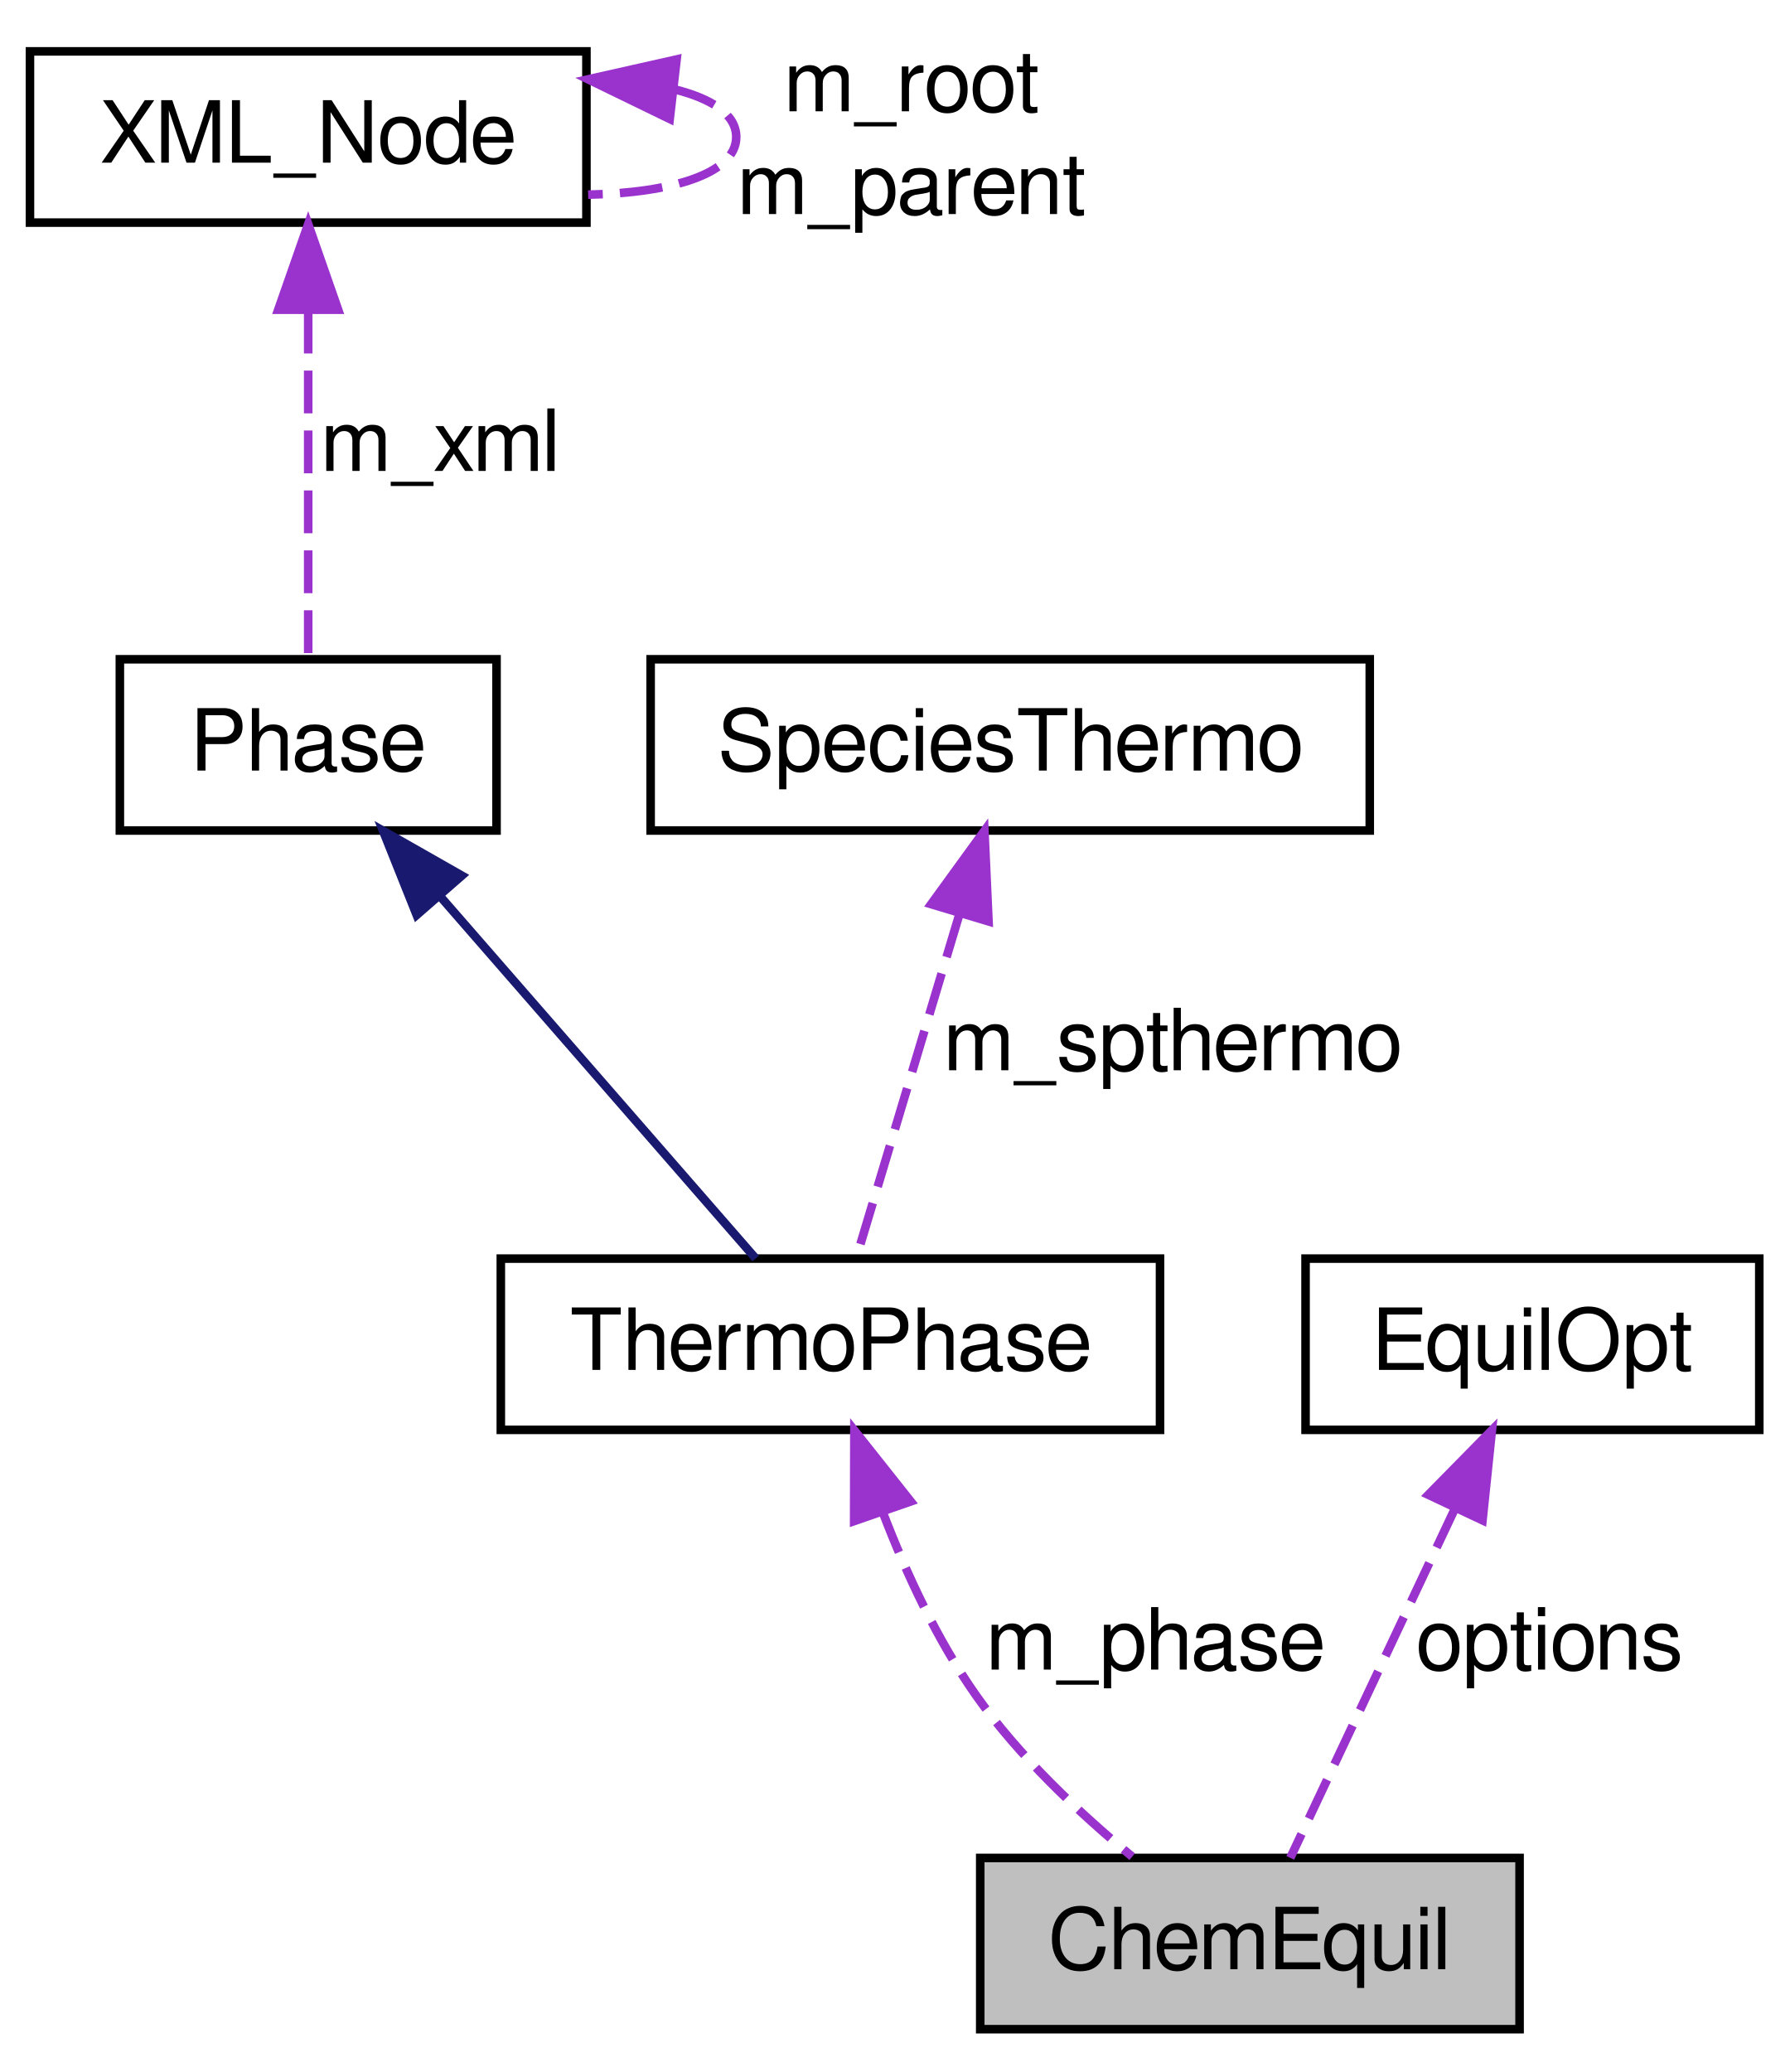
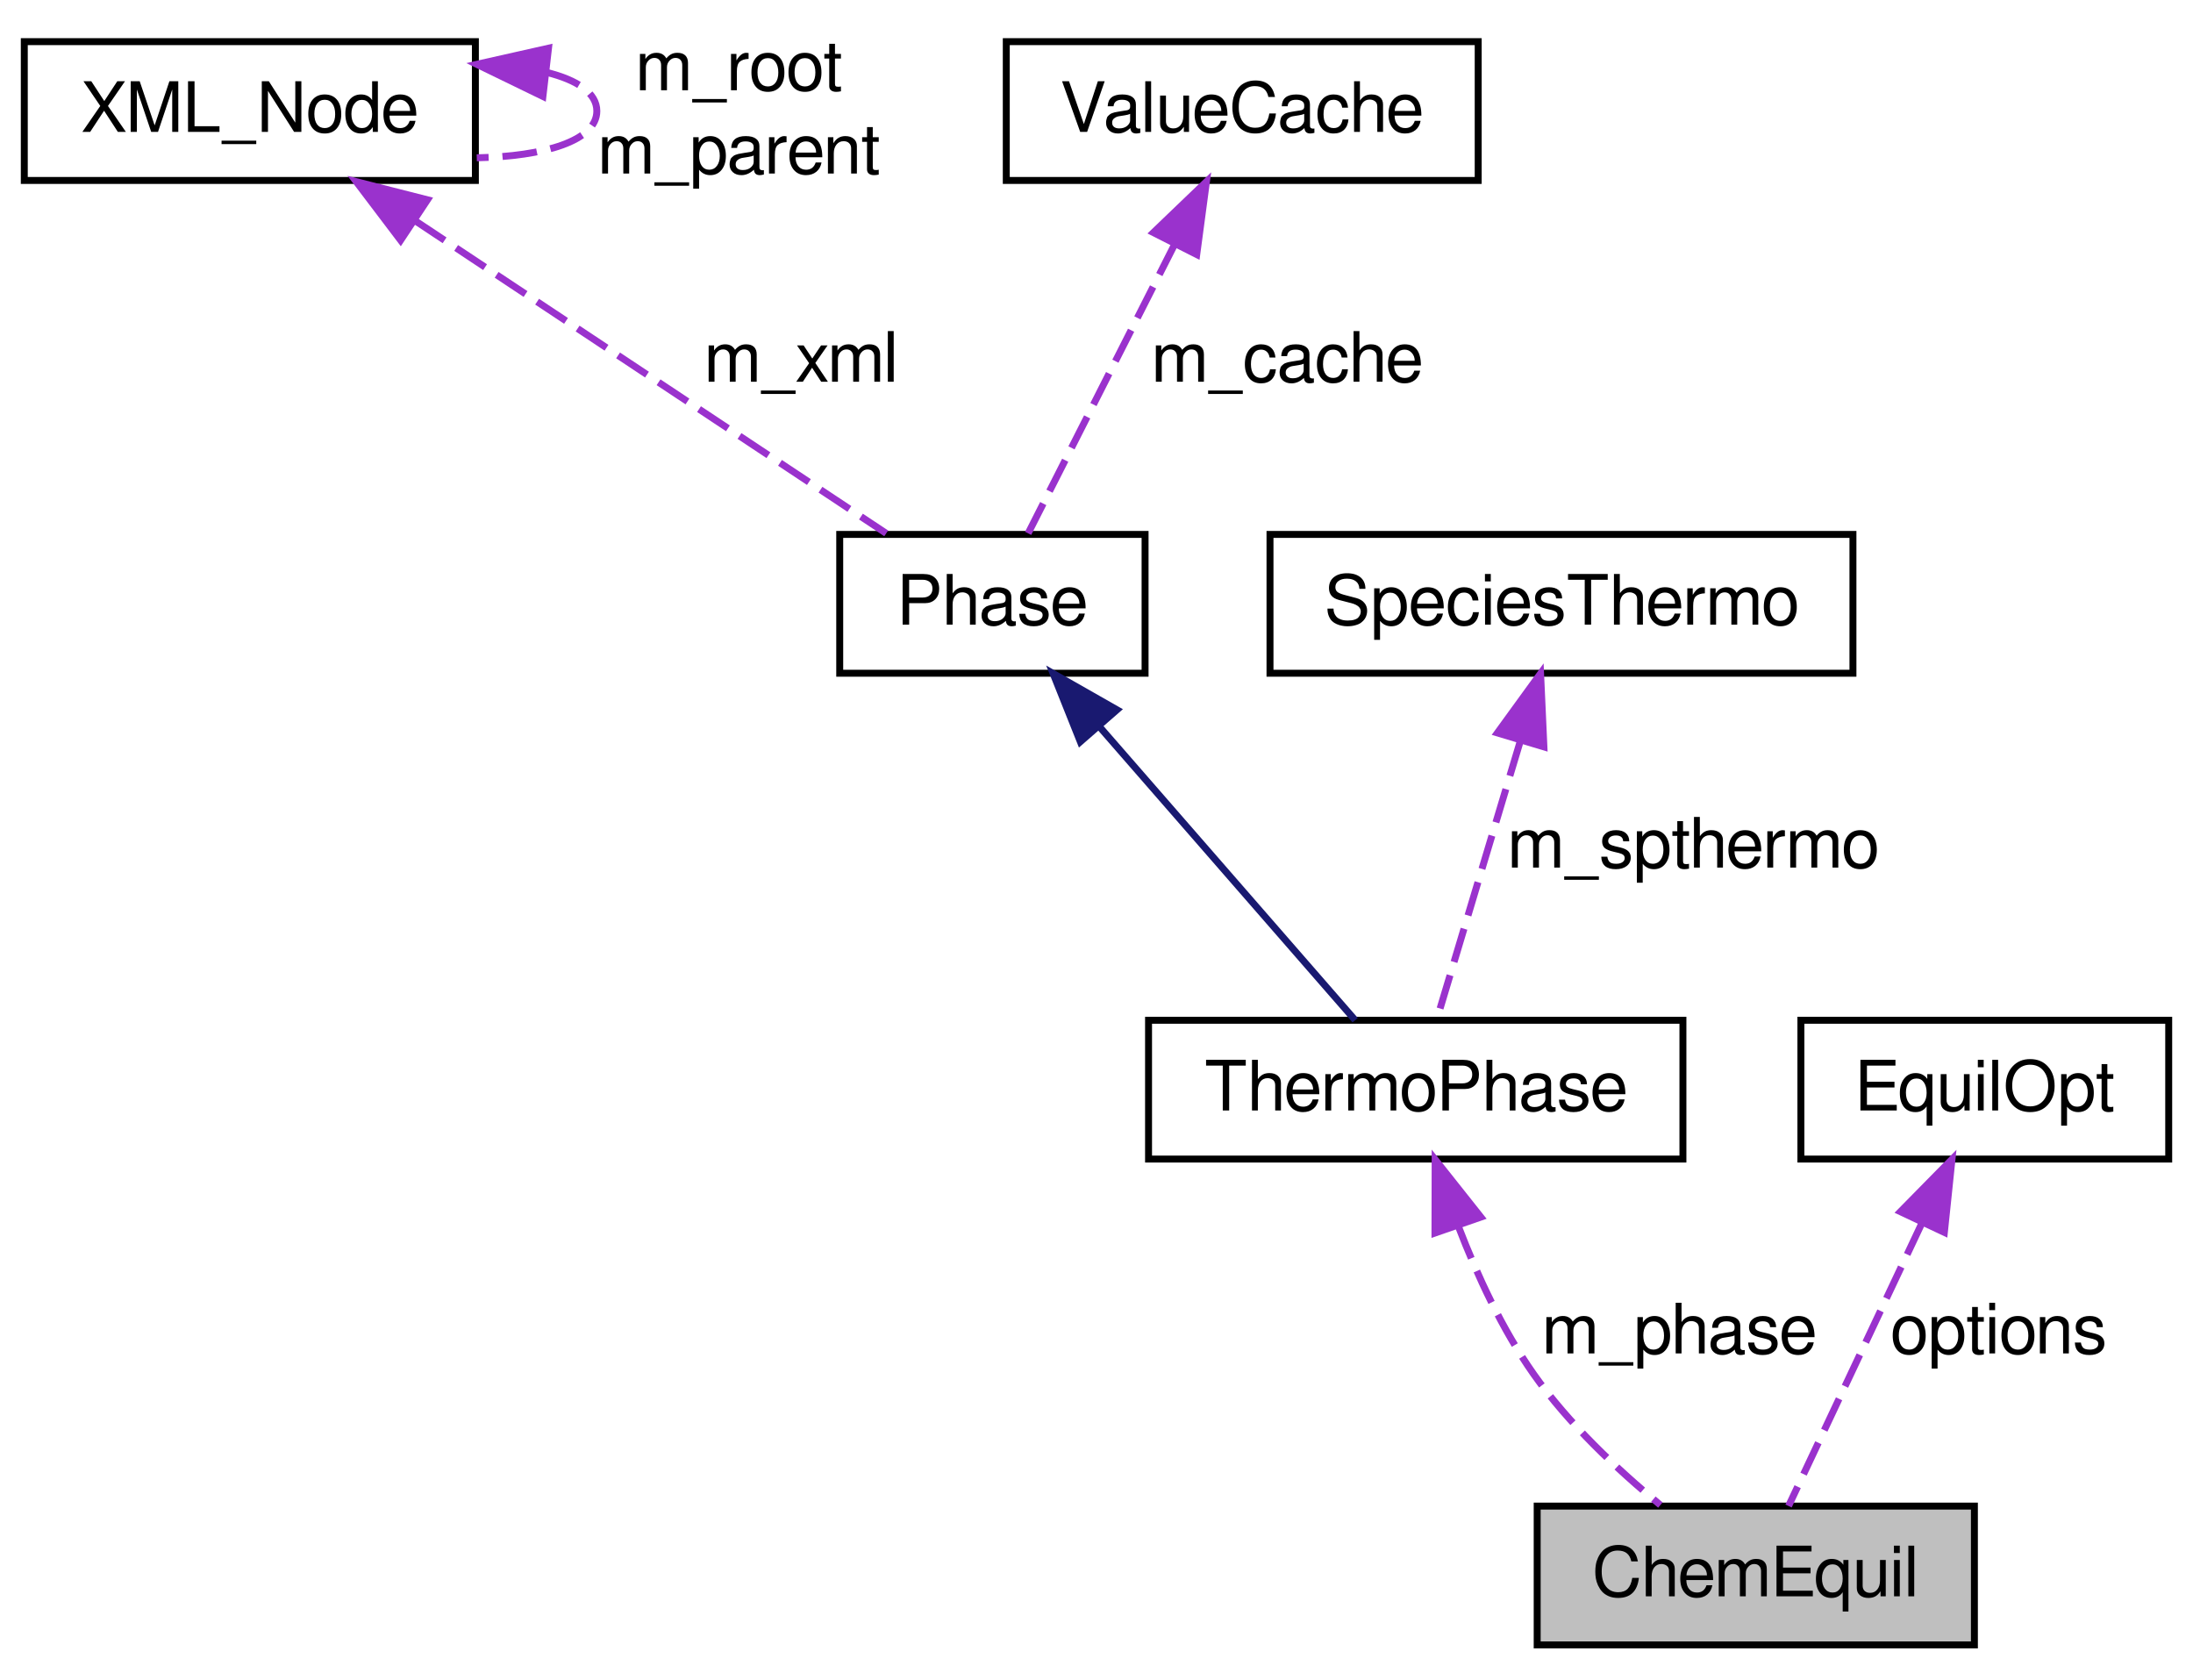
- <svg xmlns="http://www.w3.org/2000/svg" xmlns:xlink="http://www.w3.org/1999/xlink" width="209pt" height="242pt" viewBox="0.00 0.00 209.00 242.00">
+ <svg xmlns="http://www.w3.org/2000/svg" xmlns:xlink="http://www.w3.org/1999/xlink" width="316pt" height="242pt" viewBox="0.00 0.00 316.00 242.00">
  <g id="graph1" class="graph" transform="scale(1 1) rotate(0) translate(4 238)">
-     <polygon fill="white" stroke="white" points="-4,5 -4,-238 206,-238 206,5 -4,5" />
+     <polygon fill="white" stroke="white" points="-4,5 -4,-238 313,-238 313,5 -4,5" />
    <g id="node1" class="node">
-       <polygon fill="#bfbfbf" stroke="black" points="110.5,-1 110.5,-21 173.5,-21 173.5,-1 110.5,-1" />
-       <text text-anchor="middle" x="142" y="-8" font-family="FreeSans" font-size="10.00">ChemEquil</text>
+       <polygon fill="#bfbfbf" stroke="black" points="217.5,-1 217.5,-21 280.5,-21 280.5,-1 217.5,-1" />
+       <text text-anchor="middle" x="249" y="-8" font-family="FreeSans" font-size="10.00">ChemEquil</text>
    </g>
    <g id="node2" class="node">
      <a xlink:href="classCantera_1_1ThermoPhase.html" target="_top" xlink:title="Base class for a phase with thermodynamic properties. ">
-         <polygon fill="white" stroke="black" points="54.5,-71 54.5,-91 131.5,-91 131.5,-71 54.5,-71" />
-         <text text-anchor="middle" x="93" y="-78" font-family="FreeSans" font-size="10.00">ThermoPhase</text>
+         <polygon fill="white" stroke="black" points="161.5,-71 161.5,-91 238.5,-91 238.5,-71 161.5,-71" />
+         <text text-anchor="middle" x="200" y="-78" font-family="FreeSans" font-size="10.00">ThermoPhase</text>
      </a>
    </g>
    <g id="edge2" class="edge">
-       <path fill="none" stroke="#9a32cd" stroke-dasharray="5,2" d="M99.129,-61.341C101.846,-54.258 105.467,-46.433 110,-40 115.009,-32.89 122.049,-26.27 128.251,-21.154" />
-       <polygon fill="#9a32cd" stroke="#9a32cd" points="95.771,-60.344 95.797,-70.939 102.384,-62.64 95.771,-60.344" />
-       <text text-anchor="middle" x="131" y="-43" font-family="FreeSans" font-size="10.00"> m_phase</text>
+       <path fill="none" stroke="#9a32cd" stroke-dasharray="5,2" d="M206.13,-61.341C208.846,-54.258 212.467,-46.433 217,-40 222.009,-32.89 229.049,-26.27 235.251,-21.154" />
+       <polygon fill="#9a32cd" stroke="#9a32cd" points="202.771,-60.344 202.797,-70.939 209.384,-62.64 202.771,-60.344" />
+       <text text-anchor="middle" x="238" y="-43" font-family="FreeSans" font-size="10.00"> m_phase</text>
    </g>
    <g id="node4" class="node">
      <a xlink:href="classCantera_1_1Phase.html" target="_top" xlink:title="Base class for phases of matter. ">
-         <polygon fill="white" stroke="black" points="10,-141 10,-161 54,-161 54,-141 10,-141" />
-         <text text-anchor="middle" x="32" y="-148" font-family="FreeSans" font-size="10.00">Phase</text>
+         <polygon fill="white" stroke="black" points="117,-141 117,-161 161,-161 161,-141 117,-141" />
+         <text text-anchor="middle" x="139" y="-148" font-family="FreeSans" font-size="10.00">Phase</text>
      </a>
    </g>
    <g id="edge4" class="edge">
-       <path fill="none" stroke="midnightblue" d="M47.406,-133.321C59.073,-119.932 74.68,-102.023 84.276,-91.011" />
-       <polygon fill="midnightblue" stroke="midnightblue" points="44.671,-131.132 40.74,-140.971 49.948,-135.731 44.671,-131.132" />
+       <path fill="none" stroke="midnightblue" d="M154.406,-133.321C166.073,-119.932 181.68,-102.023 191.276,-91.011" />
+       <polygon fill="midnightblue" stroke="midnightblue" points="151.671,-131.132 147.74,-140.971 156.948,-135.731 151.671,-131.132" />
    </g>
    <g id="node6" class="node">
      <a xlink:href="classCantera_1_1XML__Node.html" target="_top" xlink:title="Class XML_Node is a tree-based representation of the contents of an XML file. ">
        <polygon fill="white" stroke="black" points="-0.5,-212 -0.5,-232 64.5,-232 64.5,-212 -0.5,-212" />
        <text text-anchor="middle" x="32" y="-219" font-family="FreeSans" font-size="10.00">XML_Node</text>
      </a>
    </g>
    <g id="edge6" class="edge">
-       <path fill="none" stroke="#9a32cd" stroke-dasharray="5,2" d="M32,-201.72C32,-188.455 32,-171.691 32,-161.154" />
-       <polygon fill="#9a32cd" stroke="#9a32cd" points="28.5,-201.827 32,-211.827 35.5,-201.827 28.5,-201.827" />
-       <text text-anchor="middle" x="47.5" y="-183" font-family="FreeSans" font-size="10.00"> m_xml</text>
+       <path fill="none" stroke="#9a32cd" stroke-dasharray="5,2" d="M55.897,-206.143C76.62,-192.393 105.992,-172.903 123.698,-161.154" />
+       <polygon fill="#9a32cd" stroke="#9a32cd" points="53.728,-203.382 47.331,-211.827 57.598,-209.215 53.728,-203.382" />
+       <text text-anchor="middle" x="111.5" y="-183" font-family="FreeSans" font-size="10.00"> m_xml</text>
    </g>
    <g id="edge8" class="edge">
      <path fill="none" stroke="#9a32cd" stroke-dasharray="5,2" d="M74.791,-227.564C79.189,-226.468 82,-224.614 82,-222 82,-217.711 74.43,-215.466 64.701,-215.265" />
      <polygon fill="#9a32cd" stroke="#9a32cd" points="74.23,-224.105 64.701,-228.735 75.037,-231.059 74.23,-224.105" />
      <text text-anchor="middle" x="102.5" y="-225" font-family="FreeSans" font-size="10.00"> m_root</text>
      <text text-anchor="middle" x="102.5" y="-213" font-family="FreeSans" font-size="10.00">m_parent</text>
    </g>
    <g id="node9" class="node">
-       <a xlink:href="classCantera_1_1SpeciesThermo.html" target="_top" xlink:title="Pure Virtual base class for the species thermo manager classes. ">
-         <polygon fill="white" stroke="black" points="72,-141 72,-161 156,-161 156,-141 72,-141" />
-         <text text-anchor="middle" x="114" y="-148" font-family="FreeSans" font-size="10.00">SpeciesThermo</text>
+       <a xlink:href="classCantera_1_1ValueCache.html" target="_top" xlink:title="ValueCache">
+         <polygon fill="white" stroke="black" points="141,-212 141,-232 209,-232 209,-212 141,-212" />
+         <text text-anchor="middle" x="175" y="-219" font-family="FreeSans" font-size="10.00">ValueCache</text>
      </a>
    </g>
    <g id="edge10" class="edge">
-       <path fill="none" stroke="#9a32cd" stroke-dasharray="5,2" d="M108.002,-131.006C104.078,-117.927 99.12,-101.399 96.003,-91.011" />
-       <polygon fill="#9a32cd" stroke="#9a32cd" points="104.765,-132.398 110.991,-140.971 111.47,-130.387 104.765,-132.398" />
-       <text text-anchor="middle" x="133" y="-113" font-family="FreeSans" font-size="10.00"> m_spthermo</text>
+       <path fill="none" stroke="#9a32cd" stroke-dasharray="5,2" d="M165.318,-202.905C158.504,-189.466 149.651,-172.007 144.148,-161.154" />
+       <polygon fill="#9a32cd" stroke="#9a32cd" points="162.198,-204.491 169.842,-211.827 168.441,-201.326 162.198,-204.491" />
+       <text text-anchor="middle" x="181.5" y="-183" font-family="FreeSans" font-size="10.00"> m_cache</text>
    </g>
    <g id="node11" class="node">
-       <a xlink:href="classCantera_1_1EquilOpt.html" target="_top" xlink:title="Chemical equilibrium options. ">
-         <polygon fill="white" stroke="black" points="148.5,-71 148.5,-91 201.5,-91 201.5,-71 148.5,-71" />
-         <text text-anchor="middle" x="175" y="-78" font-family="FreeSans" font-size="10.00">EquilOpt</text>
+       <a xlink:href="classCantera_1_1SpeciesThermo.html" target="_top" xlink:title="Pure Virtual base class for the species thermo manager classes. ">
+         <polygon fill="white" stroke="black" points="179,-141 179,-161 263,-161 263,-141 179,-141" />
+         <text text-anchor="middle" x="221" y="-148" font-family="FreeSans" font-size="10.00">SpeciesThermo</text>
      </a>
    </g>
    <g id="edge12" class="edge">
-       <path fill="none" stroke="#9a32cd" stroke-dasharray="5,2" d="M165.942,-61.786C159.721,-48.591 151.715,-31.607 146.719,-21.011" />
-       <polygon fill="#9a32cd" stroke="#9a32cd" points="162.842,-63.418 170.272,-70.971 169.173,-60.433 162.842,-63.418" />
-       <text text-anchor="middle" x="177" y="-43" font-family="FreeSans" font-size="10.00"> options</text>
+       <path fill="none" stroke="#9a32cd" stroke-dasharray="5,2" d="M215.002,-131.006C211.078,-117.927 206.12,-101.399 203.003,-91.011" />
+       <polygon fill="#9a32cd" stroke="#9a32cd" points="211.765,-132.398 217.991,-140.971 218.47,-130.387 211.765,-132.398" />
+       <text text-anchor="middle" x="240" y="-113" font-family="FreeSans" font-size="10.00"> m_spthermo</text>
+     </g>
+     <g id="node13" class="node">
+       <a xlink:href="classCantera_1_1EquilOpt.html" target="_top" xlink:title="Chemical equilibrium options. ">
+         <polygon fill="white" stroke="black" points="255.5,-71 255.5,-91 308.5,-91 308.5,-71 255.5,-71" />
+         <text text-anchor="middle" x="282" y="-78" font-family="FreeSans" font-size="10.00">EquilOpt</text>
+       </a>
+     </g>
+     <g id="edge14" class="edge">
+       <path fill="none" stroke="#9a32cd" stroke-dasharray="5,2" d="M272.942,-61.786C266.721,-48.591 258.715,-31.607 253.719,-21.011" />
+       <polygon fill="#9a32cd" stroke="#9a32cd" points="269.842,-63.418 277.272,-70.971 276.173,-60.433 269.842,-63.418" />
+       <text text-anchor="middle" x="284" y="-43" font-family="FreeSans" font-size="10.00"> options</text>
    </g>
  </g>
</svg>
